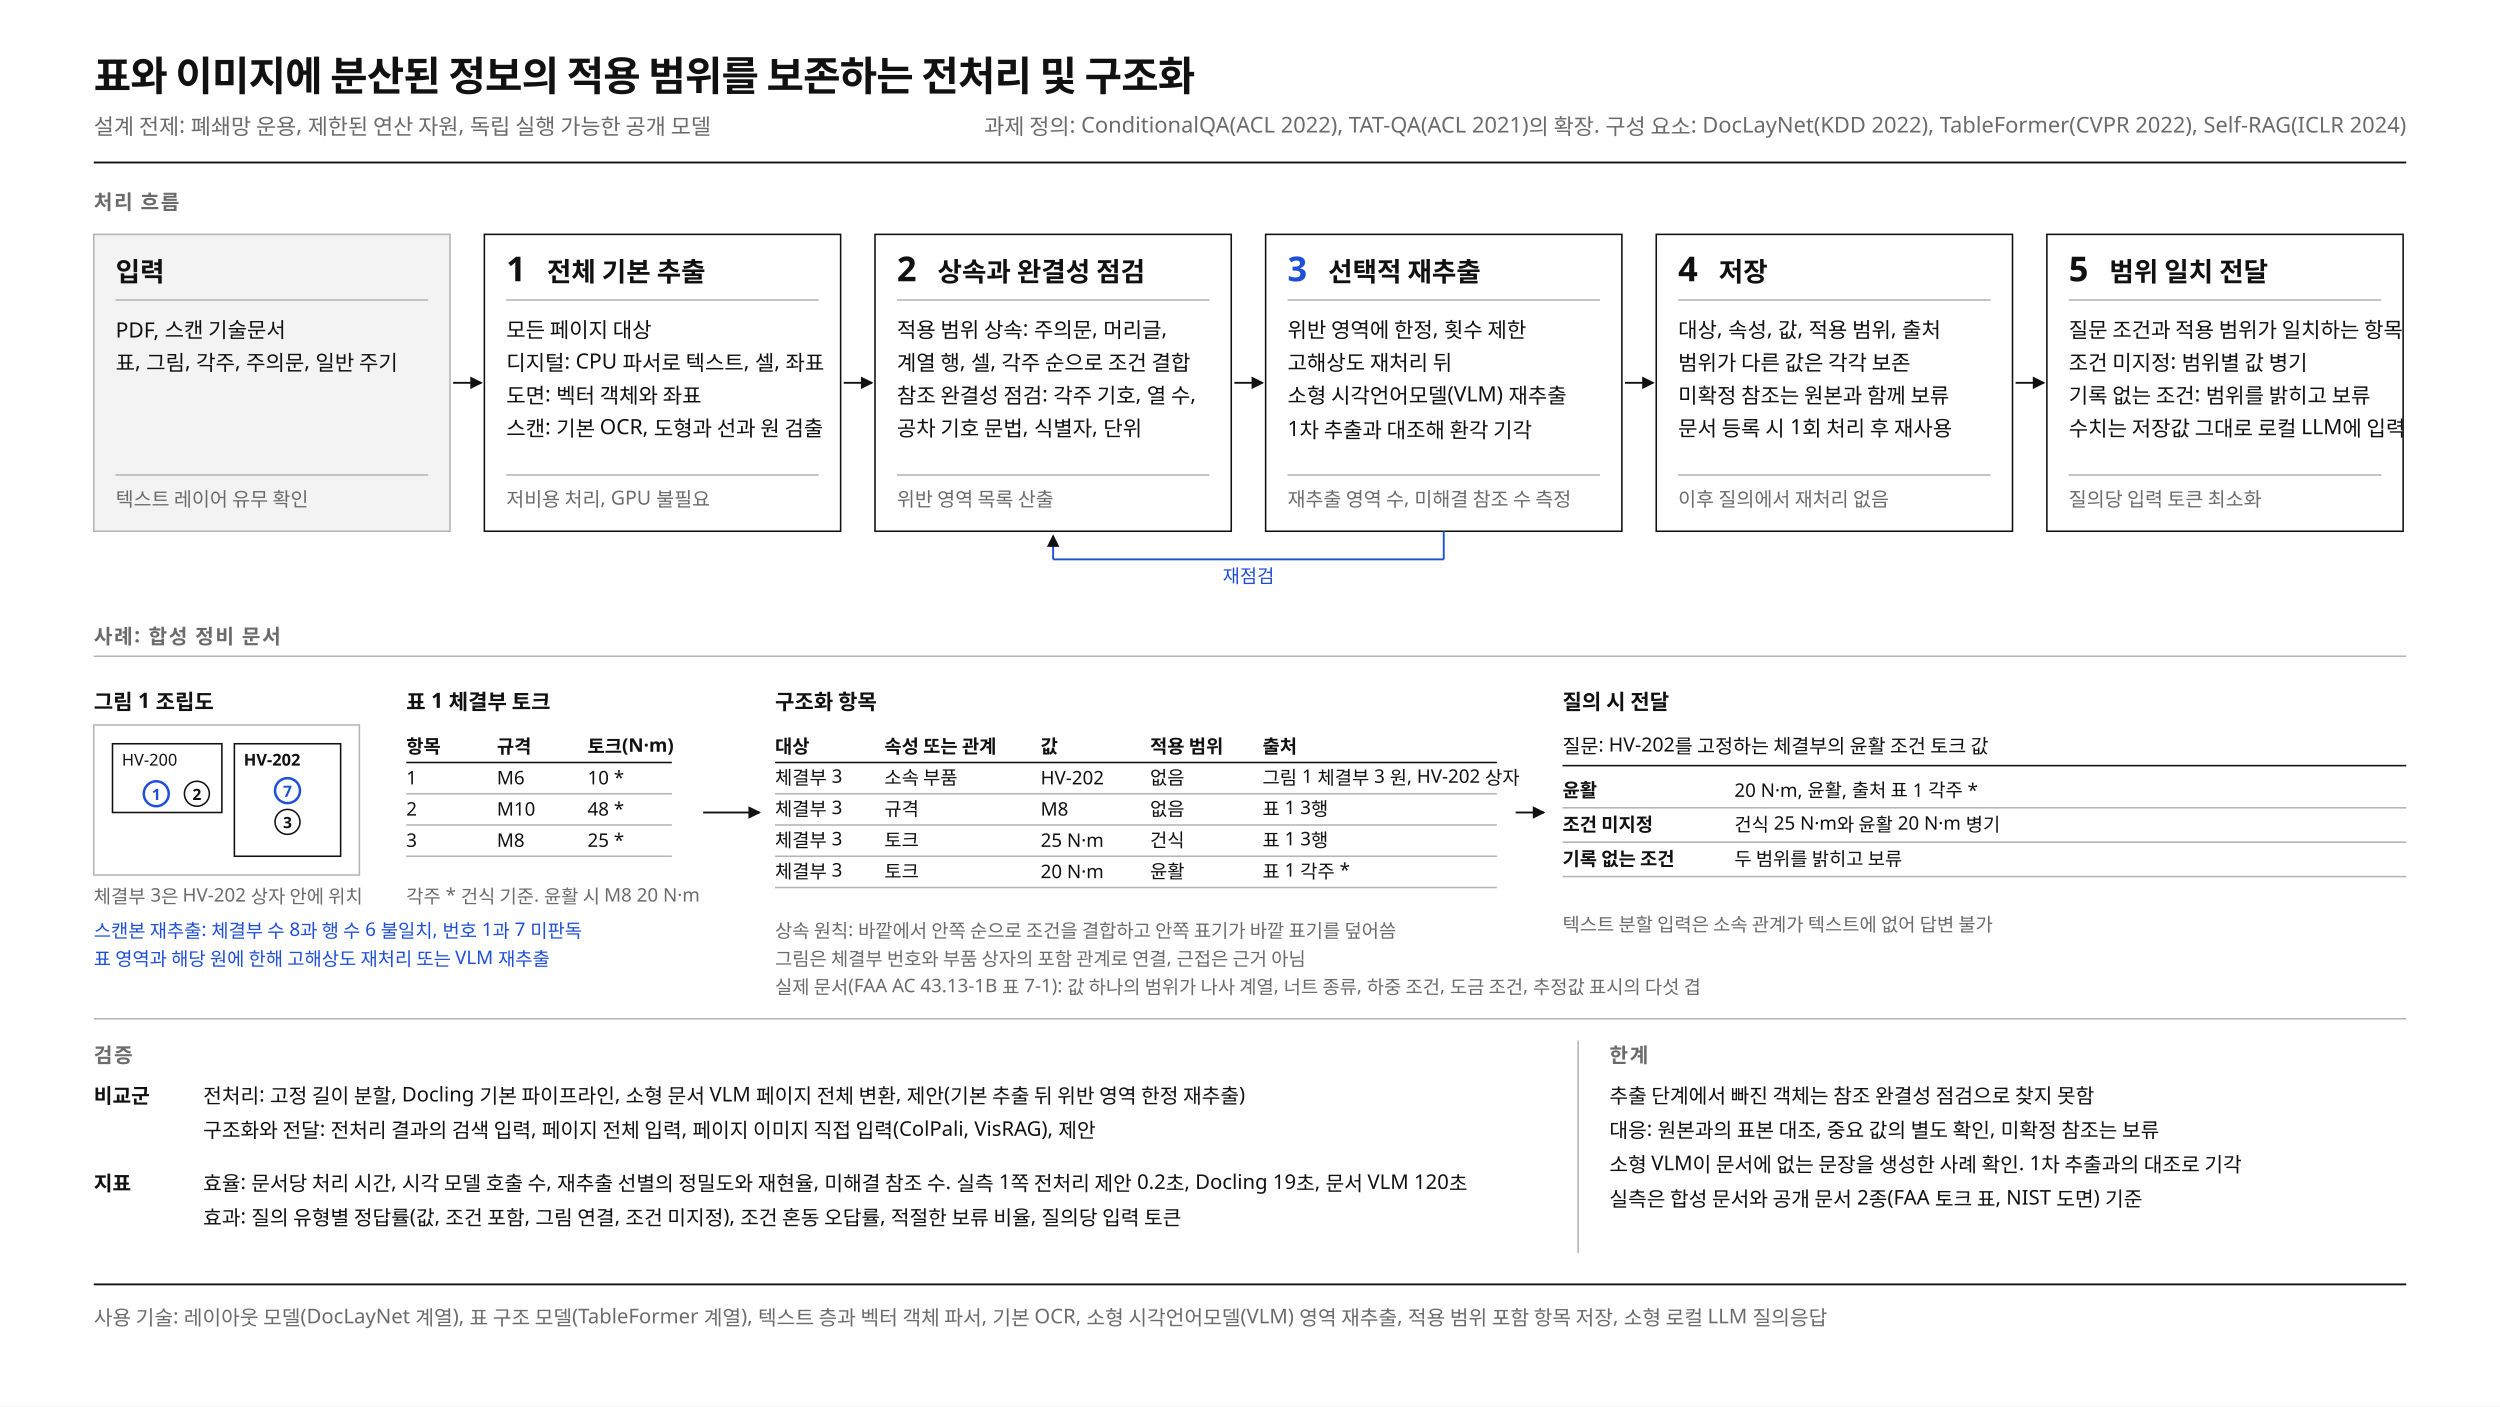
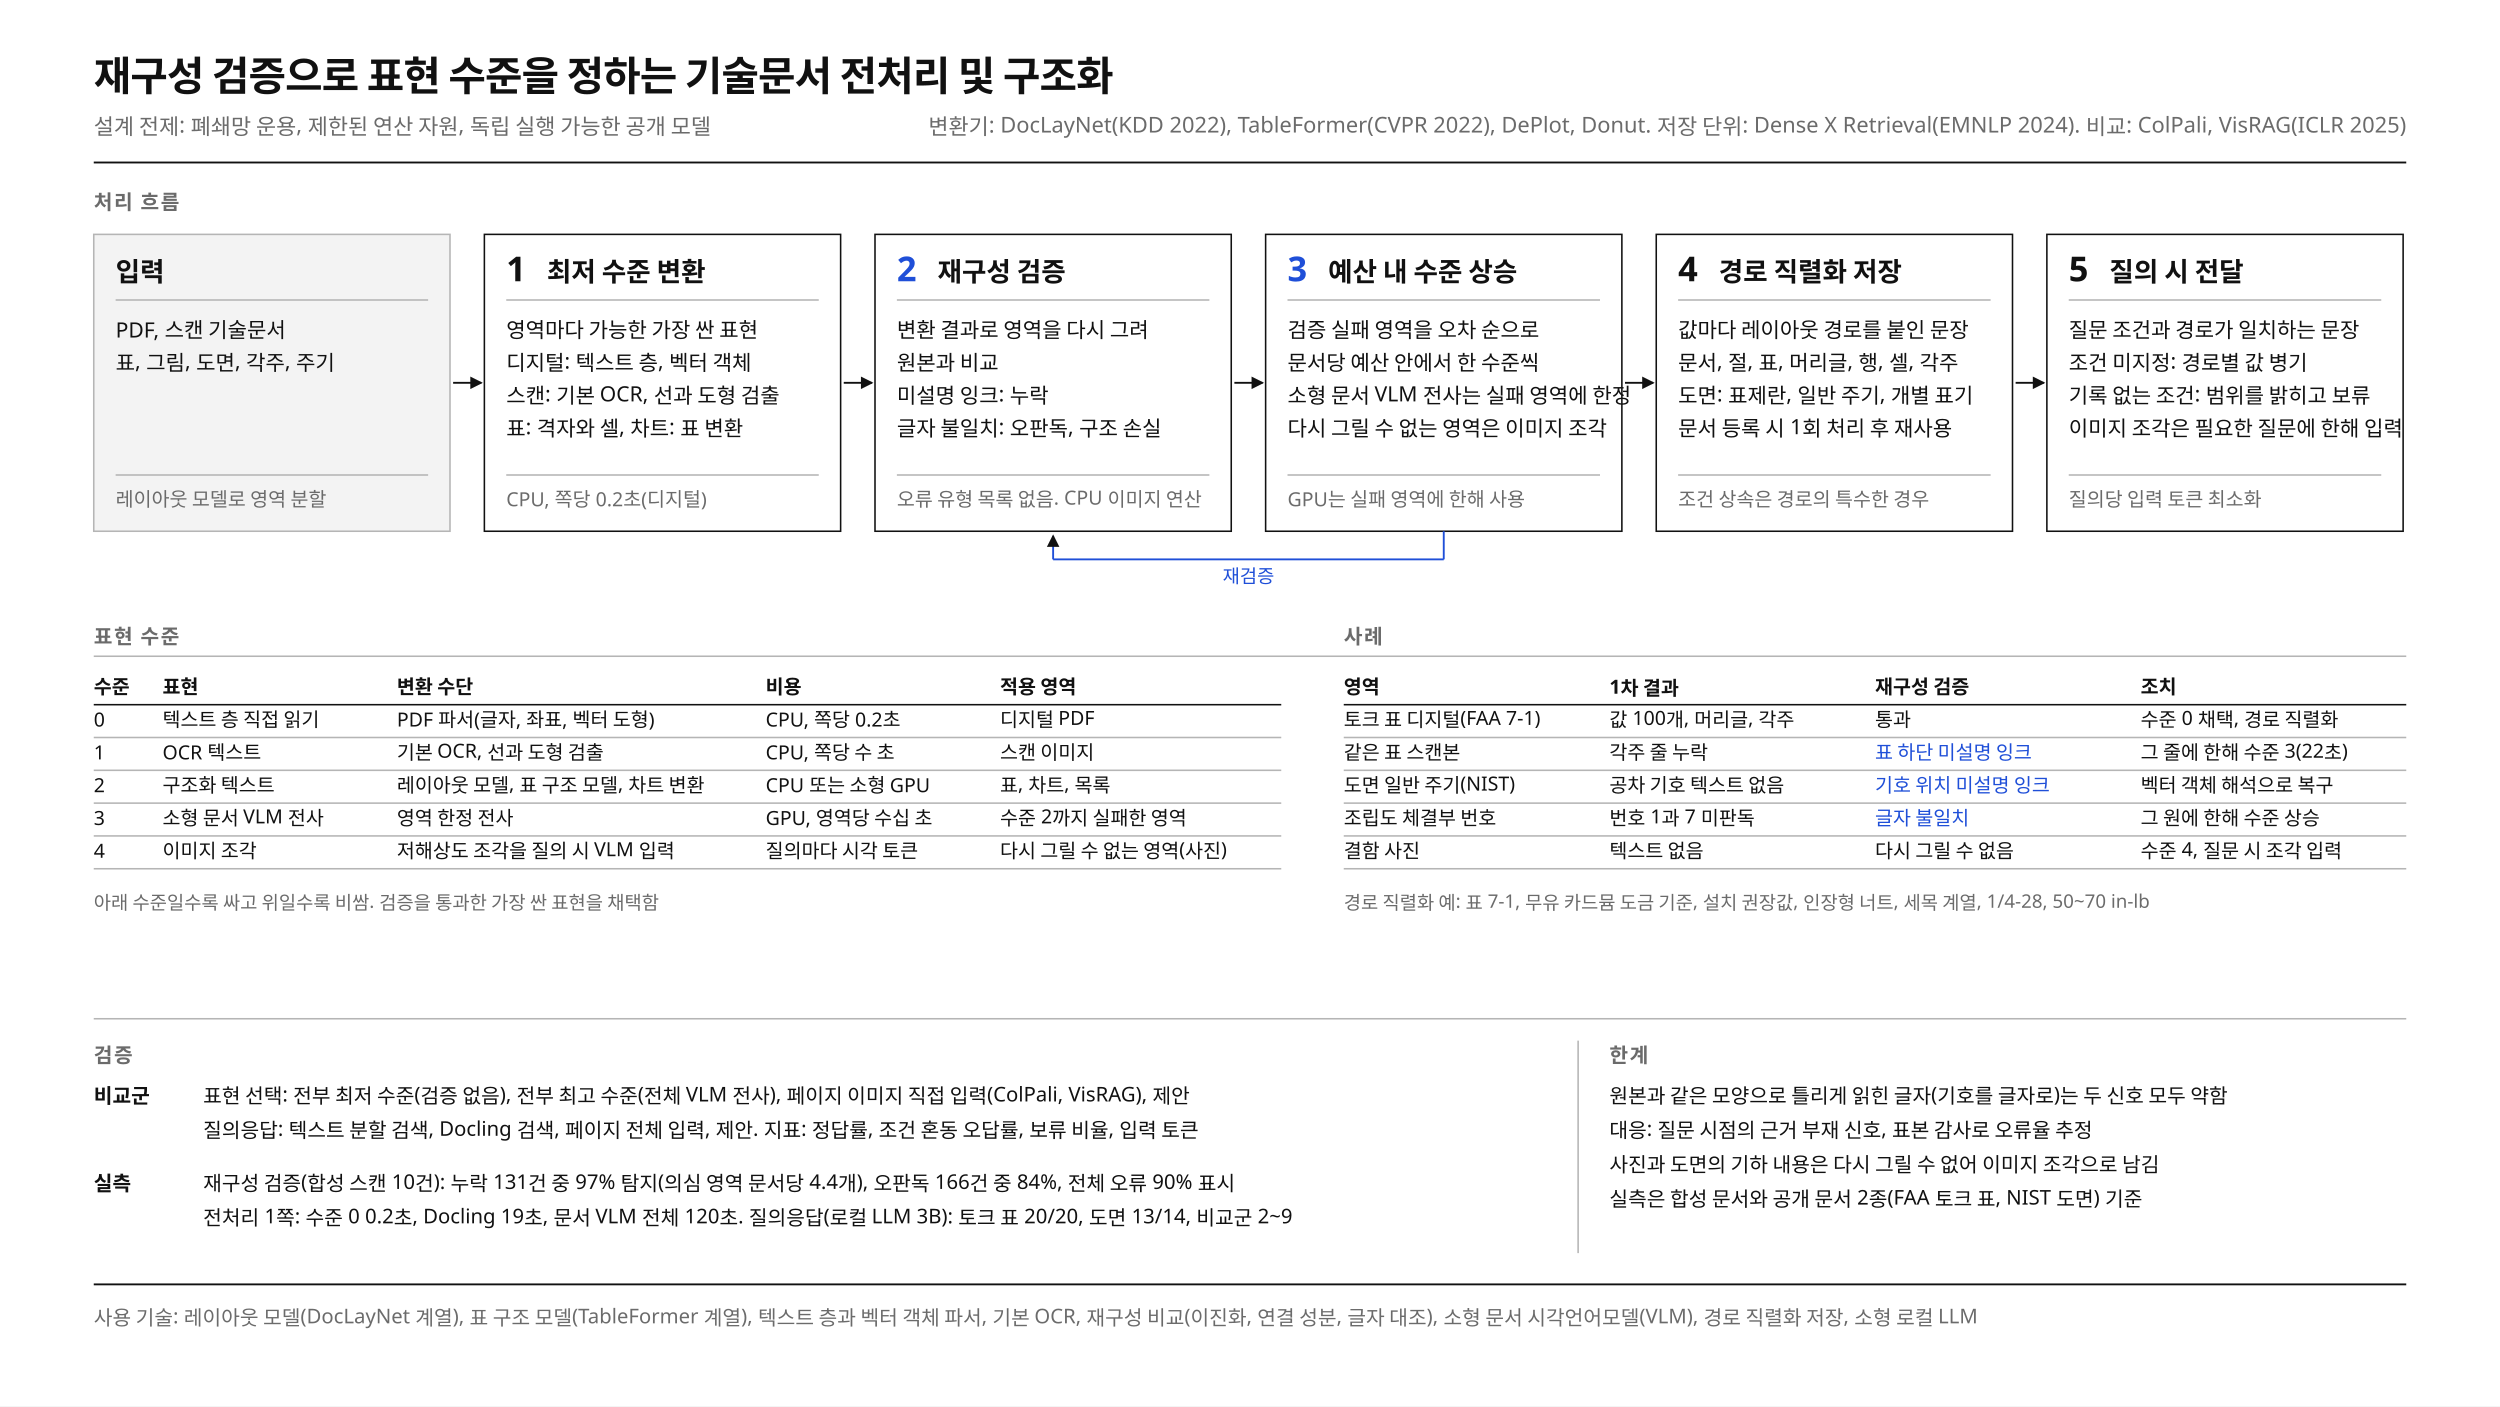
<svg xmlns="http://www.w3.org/2000/svg" width="1600" height="900" viewBox="0 0 1600 900" font-family="Pretendard, 'Noto Sans KR', sans-serif">
  <defs>
    <marker id="ah" markerWidth="8" markerHeight="8" refX="7" refY="4" orient="auto" markerUnits="userSpaceOnUse">
      <path d="M0,0 L8,4 L0,8 z" fill="#111111" />
    </marker>
  </defs>
  <rect width="1600" height="900" fill="#FFFFFF" />
-   <text x="60" y="58" font-size="26" font-weight="600" fill="#111111" text-anchor="start" letter-spacing="-0.5">표와 이미지에 분산된 정보의 적용 범위를 보존하는 전처리 및 구조화</text>
+   <text x="60" y="58" font-size="26" font-weight="600" fill="#111111" text-anchor="start" letter-spacing="-0.5">재구성 검증으로 표현 수준을 정하는 기술문서 전처리 및 구조화</text>
  <text x="60" y="86" font-size="14" font-weight="400" fill="#6B6B6B" text-anchor="start">설계 전제: 폐쇄망 운용, 제한된 연산 자원, 독립 실행 가능한 공개 모델</text>
-   <text x="1540" y="86" font-size="14" font-weight="400" fill="#6B6B6B" text-anchor="end">과제 정의: ConditionalQA(ACL 2022), TAT-QA(ACL 2021)의 확장. 구성 요소: DocLayNet(KDD 2022), TableFormer(CVPR 2022), Self-RAG(ICLR 2024)</text>
+   <text x="1540" y="86" font-size="14" font-weight="400" fill="#6B6B6B" text-anchor="end">변환기: DocLayNet(KDD 2022), TableFormer(CVPR 2022), DePlot, Donut. 저장 단위: Dense X Retrieval(EMNLP 2024). 비교: ColPali, VisRAG(ICLR 2025)</text>
  <line x1="60" y1="104" x2="1540" y2="104" stroke="#111111" stroke-width="1.2" />
  <text x="60" y="134" font-size="13" font-weight="600" fill="#6B6B6B" text-anchor="start" letter-spacing="1">처리 흐름</text>
  <rect x="60" y="150" width="228" height="190" stroke="#B5B5B5" fill="#F3F3F3" stroke-width="1" />
  <text x="74" y="180" font-size="17" font-weight="600" fill="#111111" text-anchor="start">입력</text>
  <line x1="74" y1="192" x2="274" y2="192" stroke="#B5B5B5" stroke-width="1" />
  <text x="74" y="216" font-size="13.5" font-weight="400" fill="#111111" text-anchor="start">PDF, 스캔 기술문서</text>
-   <text x="74" y="237" font-size="13.5" font-weight="400" fill="#111111" text-anchor="start">표, 그림, 각주, 주의문, 일반 주기</text>
+   <text x="74" y="237" font-size="13.5" font-weight="400" fill="#111111" text-anchor="start">표, 그림, 도면, 각주, 주기</text>
  <line x1="74" y1="304" x2="274" y2="304" stroke="#B5B5B5" stroke-width="1" />
-   <text x="74" y="324" font-size="12.5" font-weight="400" fill="#6B6B6B" text-anchor="start">텍스트 레이어 유무 확인</text>
+   <text x="74" y="324" font-size="12.5" font-weight="400" fill="#6B6B6B" text-anchor="start">레이아웃 모델로 영역 분할</text>
  <line x1="290" y1="245.0" x2="308" y2="245.0" stroke="#111111" stroke-width="1.2" marker-end="url(#ah)" />
  <rect x="310" y="150" width="228" height="190" stroke="#111111" fill="none" stroke-width="1" />
  <text x="324" y="180" font-size="22" font-weight="700" fill="#111111" text-anchor="start">1</text>
-   <text x="350" y="180" font-size="17" font-weight="600" fill="#111111" text-anchor="start">전체 기본 추출</text>
+   <text x="350" y="180" font-size="17" font-weight="600" fill="#111111" text-anchor="start">최저 수준 변환</text>
  <line x1="324" y1="192" x2="524" y2="192" stroke="#B5B5B5" stroke-width="1" />
-   <text x="324" y="216" font-size="13.5" font-weight="400" fill="#111111" text-anchor="start">모든 페이지 대상</text>
-   <text x="324" y="237" font-size="13.5" font-weight="400" fill="#111111" text-anchor="start">디지털: CPU 파서로 텍스트, 셀, 좌표</text>
-   <text x="324" y="258" font-size="13.5" font-weight="400" fill="#111111" text-anchor="start">도면: 벡터 객체와 좌표</text>
-   <text x="324" y="279" font-size="13.5" font-weight="400" fill="#111111" text-anchor="start">스캔: 기본 OCR, 도형과 선과 원 검출</text>
+   <text x="324" y="216" font-size="13.5" font-weight="400" fill="#111111" text-anchor="start">영역마다 가능한 가장 싼 표현</text>
+   <text x="324" y="237" font-size="13.5" font-weight="400" fill="#111111" text-anchor="start">디지털: 텍스트 층, 벡터 객체</text>
+   <text x="324" y="258" font-size="13.5" font-weight="400" fill="#111111" text-anchor="start">스캔: 기본 OCR, 선과 도형 검출</text>
+   <text x="324" y="279" font-size="13.5" font-weight="400" fill="#111111" text-anchor="start">표: 격자와 셀, 차트: 표 변환</text>
  <line x1="324" y1="304" x2="524" y2="304" stroke="#B5B5B5" stroke-width="1" />
-   <text x="324" y="324" font-size="12.5" font-weight="400" fill="#6B6B6B" text-anchor="start">저비용 처리, GPU 불필요</text>
+   <text x="324" y="324" font-size="12.5" font-weight="400" fill="#6B6B6B" text-anchor="start">CPU, 쪽당 0.2초(디지털)</text>
  <line x1="540" y1="245.0" x2="558" y2="245.0" stroke="#111111" stroke-width="1.2" marker-end="url(#ah)" />
  <rect x="560" y="150" width="228" height="190" stroke="#111111" fill="none" stroke-width="1" />
-   <text x="574" y="180" font-size="22" font-weight="700" fill="#111111" text-anchor="start">2</text>
-   <text x="600" y="180" font-size="17" font-weight="600" fill="#111111" text-anchor="start">상속과 완결성 점검</text>
+   <text x="574" y="180" font-size="22" font-weight="700" fill="#1F4FD8" text-anchor="start">2</text>
+   <text x="600" y="180" font-size="17" font-weight="600" fill="#111111" text-anchor="start">재구성 검증</text>
  <line x1="574" y1="192" x2="774" y2="192" stroke="#B5B5B5" stroke-width="1" />
-   <text x="574" y="216" font-size="13.5" font-weight="400" fill="#111111" text-anchor="start">적용 범위 상속: 주의문, 머리글,</text>
-   <text x="574" y="237" font-size="13.5" font-weight="400" fill="#111111" text-anchor="start">계열 행, 셀, 각주 순으로 조건 결합</text>
-   <text x="574" y="258" font-size="13.5" font-weight="400" fill="#111111" text-anchor="start">참조 완결성 점검: 각주 기호, 열 수,</text>
-   <text x="574" y="279" font-size="13.5" font-weight="400" fill="#111111" text-anchor="start">공차 기호 문법, 식별자, 단위</text>
+   <text x="574" y="216" font-size="13.5" font-weight="400" fill="#111111" text-anchor="start">변환 결과로 영역을 다시 그려</text>
+   <text x="574" y="237" font-size="13.5" font-weight="400" fill="#111111" text-anchor="start">원본과 비교</text>
+   <text x="574" y="258" font-size="13.5" font-weight="400" fill="#111111" text-anchor="start">미설명 잉크: 누락</text>
+   <text x="574" y="279" font-size="13.5" font-weight="400" fill="#111111" text-anchor="start">글자 불일치: 오판독, 구조 손실</text>
  <line x1="574" y1="304" x2="774" y2="304" stroke="#B5B5B5" stroke-width="1" />
-   <text x="574" y="324" font-size="12.5" font-weight="400" fill="#6B6B6B" text-anchor="start">위반 영역 목록 산출</text>
+   <text x="574" y="324" font-size="12.5" font-weight="400" fill="#6B6B6B" text-anchor="start">오류 유형 목록 없음. CPU 이미지 연산</text>
  <line x1="790" y1="245.0" x2="808" y2="245.0" stroke="#111111" stroke-width="1.2" marker-end="url(#ah)" />
  <rect x="810" y="150" width="228" height="190" stroke="#111111" fill="none" stroke-width="1" />
  <text x="824" y="180" font-size="22" font-weight="700" fill="#1F4FD8" text-anchor="start">3</text>
-   <text x="850" y="180" font-size="17" font-weight="600" fill="#111111" text-anchor="start">선택적 재추출</text>
+   <text x="850" y="180" font-size="17" font-weight="600" fill="#111111" text-anchor="start">예산 내 수준 상승</text>
  <line x1="824" y1="192" x2="1024" y2="192" stroke="#B5B5B5" stroke-width="1" />
-   <text x="824" y="216" font-size="13.5" font-weight="400" fill="#111111" text-anchor="start">위반 영역에 한정, 횟수 제한</text>
-   <text x="824" y="237" font-size="13.5" font-weight="400" fill="#111111" text-anchor="start">고해상도 재처리 뒤</text>
-   <text x="824" y="258" font-size="13.5" font-weight="400" fill="#111111" text-anchor="start">소형 시각언어모델(VLM) 재추출</text>
-   <text x="824" y="279" font-size="13.5" font-weight="400" fill="#111111" text-anchor="start">1차 추출과 대조해 환각 기각</text>
+   <text x="824" y="216" font-size="13.5" font-weight="400" fill="#111111" text-anchor="start">검증 실패 영역을 오차 순으로</text>
+   <text x="824" y="237" font-size="13.5" font-weight="400" fill="#111111" text-anchor="start">문서당 예산 안에서 한 수준씩</text>
+   <text x="824" y="258" font-size="13.5" font-weight="400" fill="#111111" text-anchor="start">소형 문서 VLM 전사는 실패 영역에 한정</text>
+   <text x="824" y="279" font-size="13.5" font-weight="400" fill="#111111" text-anchor="start">다시 그릴 수 없는 영역은 이미지 조각</text>
  <line x1="824" y1="304" x2="1024" y2="304" stroke="#B5B5B5" stroke-width="1" />
-   <text x="824" y="324" font-size="12.5" font-weight="400" fill="#6B6B6B" text-anchor="start">재추출 영역 수, 미해결 참조 수 측정</text>
+   <text x="824" y="324" font-size="12.5" font-weight="400" fill="#6B6B6B" text-anchor="start">GPU는 실패 영역에 한해 사용</text>
  <line x1="1040" y1="245.0" x2="1058" y2="245.0" stroke="#111111" stroke-width="1.2" marker-end="url(#ah)" />
  <rect x="1060" y="150" width="228" height="190" stroke="#111111" fill="none" stroke-width="1" />
  <text x="1074" y="180" font-size="22" font-weight="700" fill="#111111" text-anchor="start">4</text>
-   <text x="1100" y="180" font-size="17" font-weight="600" fill="#111111" text-anchor="start">저장</text>
+   <text x="1100" y="180" font-size="17" font-weight="600" fill="#111111" text-anchor="start">경로 직렬화 저장</text>
  <line x1="1074" y1="192" x2="1274" y2="192" stroke="#B5B5B5" stroke-width="1" />
-   <text x="1074" y="216" font-size="13.5" font-weight="400" fill="#111111" text-anchor="start">대상, 속성, 값, 적용 범위, 출처</text>
-   <text x="1074" y="237" font-size="13.5" font-weight="400" fill="#111111" text-anchor="start">범위가 다른 값은 각각 보존</text>
-   <text x="1074" y="258" font-size="13.5" font-weight="400" fill="#111111" text-anchor="start">미확정 참조는 원본과 함께 보류</text>
+   <text x="1074" y="216" font-size="13.5" font-weight="400" fill="#111111" text-anchor="start">값마다 레이아웃 경로를 붙인 문장</text>
+   <text x="1074" y="237" font-size="13.5" font-weight="400" fill="#111111" text-anchor="start">문서, 절, 표, 머리글, 행, 셀, 각주</text>
+   <text x="1074" y="258" font-size="13.5" font-weight="400" fill="#111111" text-anchor="start">도면: 표제란, 일반 주기, 개별 표기</text>
  <text x="1074" y="279" font-size="13.5" font-weight="400" fill="#111111" text-anchor="start">문서 등록 시 1회 처리 후 재사용</text>
  <line x1="1074" y1="304" x2="1274" y2="304" stroke="#B5B5B5" stroke-width="1" />
-   <text x="1074" y="324" font-size="12.5" font-weight="400" fill="#6B6B6B" text-anchor="start">이후 질의에서 재처리 없음</text>
+   <text x="1074" y="324" font-size="12.5" font-weight="400" fill="#6B6B6B" text-anchor="start">조건 상속은 경로의 특수한 경우</text>
  <line x1="1290" y1="245.0" x2="1308" y2="245.0" stroke="#111111" stroke-width="1.2" marker-end="url(#ah)" />
  <rect x="1310" y="150" width="228" height="190" stroke="#111111" fill="none" stroke-width="1" />
  <text x="1324" y="180" font-size="22" font-weight="700" fill="#111111" text-anchor="start">5</text>
-   <text x="1350" y="180" font-size="17" font-weight="600" fill="#111111" text-anchor="start">범위 일치 전달</text>
+   <text x="1350" y="180" font-size="17" font-weight="600" fill="#111111" text-anchor="start">질의 시 전달</text>
  <line x1="1324" y1="192" x2="1524" y2="192" stroke="#B5B5B5" stroke-width="1" />
-   <text x="1324" y="216" font-size="13.5" font-weight="400" fill="#111111" text-anchor="start">질문 조건과 적용 범위가 일치하는 항목</text>
-   <text x="1324" y="237" font-size="13.5" font-weight="400" fill="#111111" text-anchor="start">조건 미지정: 범위별 값 병기</text>
+   <text x="1324" y="216" font-size="13.5" font-weight="400" fill="#111111" text-anchor="start">질문 조건과 경로가 일치하는 문장</text>
+   <text x="1324" y="237" font-size="13.5" font-weight="400" fill="#111111" text-anchor="start">조건 미지정: 경로별 값 병기</text>
  <text x="1324" y="258" font-size="13.5" font-weight="400" fill="#111111" text-anchor="start">기록 없는 조건: 범위를 밝히고 보류</text>
-   <text x="1324" y="279" font-size="13.5" font-weight="400" fill="#111111" text-anchor="start">수치는 저장값 그대로 로컬 LLM에 입력</text>
+   <text x="1324" y="279" font-size="13.5" font-weight="400" fill="#111111" text-anchor="start">이미지 조각은 필요한 질문에 한해 입력</text>
  <line x1="1324" y1="304" x2="1524" y2="304" stroke="#B5B5B5" stroke-width="1" />
  <text x="1324" y="324" font-size="12.5" font-weight="400" fill="#6B6B6B" text-anchor="start">질의당 입력 토큰 최소화</text>
  <line x1="924.0" y1="340" x2="924.0" y2="358" stroke="#1F4FD8" stroke-width="1.2" />
  <line x1="674.0" y1="358" x2="924.0" y2="358" stroke="#1F4FD8" stroke-width="1.2" />
  <line x1="674.0" y1="358" x2="674.0" y2="343" stroke="#1F4FD8" stroke-width="1.2" marker-end="url(#ah)" />
-   <text x="799.0" y="373" font-size="12" font-weight="500" fill="#1F4FD8" text-anchor="middle">재점검</text>
-   <text x="60" y="412" font-size="13" font-weight="600" fill="#6B6B6B" text-anchor="start" letter-spacing="1">사례: 합성 정비 문서</text>
+   <text x="799.0" y="373" font-size="12" font-weight="500" fill="#1F4FD8" text-anchor="middle">재검증</text>
+   <text x="60" y="412" font-size="13" font-weight="600" fill="#6B6B6B" text-anchor="start" letter-spacing="1">표현 수준</text>
  <line x1="60" y1="420" x2="1540" y2="420" stroke="#B5B5B5" stroke-width="1" />
-   <text x="60" y="454" font-size="13.5" font-weight="600" fill="#111111" text-anchor="start">그림 1 조립도</text>
-   <rect x="60" y="464" width="170" height="96" stroke="#B5B5B5" fill="none" stroke-width="1" />
-   <rect x="72" y="476" width="70" height="44" stroke="#111111" fill="none" stroke-width="1" />
-   <text x="78" y="490" font-size="10.5" font-weight="500" fill="#111111" text-anchor="start">HV-200</text>
-   <rect x="150" y="476" width="68" height="72" stroke="#111111" fill="none" stroke-width="1" />
-   <text x="156" y="490" font-size="10.5" font-weight="600" fill="#111111" text-anchor="start">HV-202</text>
-   <circle cx="100" cy="508" r="8" stroke="#1F4FD8" fill="none" stroke-width="1.6" />
-   <text x="100" y="512" font-size="10" font-weight="600" fill="#1F4FD8" text-anchor="middle">1</text>
-   <circle cx="126" cy="508" r="8" stroke="#111111" fill="none" stroke-width="1" />
-   <text x="126" y="512" font-size="10" font-weight="600" fill="#111111" text-anchor="middle">2</text>
-   <circle cx="184" cy="526" r="8" stroke="#111111" fill="none" stroke-width="1" />
-   <text x="184" y="530" font-size="10" font-weight="600" fill="#111111" text-anchor="middle">3</text>
-   <circle cx="184" cy="506" r="8" stroke="#1F4FD8" fill="none" stroke-width="1.6" />
-   <text x="184" y="510" font-size="10" font-weight="600" fill="#1F4FD8" text-anchor="middle">7</text>
-   <text x="60" y="578" font-size="12" font-weight="400" fill="#6B6B6B" text-anchor="start">체결부 3은 HV-202 상자 안에 위치</text>
-   <text x="260" y="454" font-size="13.5" font-weight="600" fill="#111111" text-anchor="start">표 1 체결부 토크</text>
-   <text x="260" y="482" font-size="12" font-weight="600" fill="#111111" text-anchor="start">항목</text>
-   <text x="318" y="482" font-size="12" font-weight="600" fill="#111111" text-anchor="start">규격</text>
-   <text x="376" y="482" font-size="12" font-weight="600" fill="#111111" text-anchor="start">토크(N·m)</text>
-   <line x1="260" y1="488" x2="430" y2="488" stroke="#111111" stroke-width="1" />
-   <text x="260" y="502" font-size="12" font-weight="400" fill="#111111" text-anchor="start">1</text>
-   <text x="318" y="502" font-size="12" font-weight="400" fill="#111111" text-anchor="start">M6</text>
-   <text x="376" y="502" font-size="12" font-weight="400" fill="#111111" text-anchor="start">10 *</text>
-   <line x1="260" y1="508" x2="430" y2="508" stroke="#B5B5B5" stroke-width="1" />
-   <text x="260" y="522" font-size="12" font-weight="400" fill="#111111" text-anchor="start">2</text>
-   <text x="318" y="522" font-size="12" font-weight="400" fill="#111111" text-anchor="start">M10</text>
-   <text x="376" y="522" font-size="12" font-weight="400" fill="#111111" text-anchor="start">48 *</text>
-   <line x1="260" y1="528" x2="430" y2="528" stroke="#B5B5B5" stroke-width="1" />
-   <text x="260" y="542" font-size="12" font-weight="400" fill="#111111" text-anchor="start">3</text>
-   <text x="318" y="542" font-size="12" font-weight="400" fill="#111111" text-anchor="start">M8</text>
-   <text x="376" y="542" font-size="12" font-weight="400" fill="#111111" text-anchor="start">25 *</text>
-   <line x1="260" y1="548" x2="430" y2="548" stroke="#B5B5B5" stroke-width="1" />
-   <text x="260" y="578" font-size="12" font-weight="400" fill="#6B6B6B" text-anchor="start">각주  * 건식 기준. 윤활 시 M8 20 N·m</text>
-   <line x1="450" y1="520" x2="486" y2="520" stroke="#111111" stroke-width="1.2" marker-end="url(#ah)" />
-   <text x="496" y="454" font-size="13.5" font-weight="600" fill="#111111" text-anchor="start">구조화 항목</text>
-   <text x="496" y="482" font-size="12" font-weight="600" fill="#111111" text-anchor="start">대상</text>
-   <text x="566" y="482" font-size="12" font-weight="600" fill="#111111" text-anchor="start">속성 또는 관계</text>
-   <text x="666" y="482" font-size="12" font-weight="600" fill="#111111" text-anchor="start">값</text>
-   <text x="736" y="482" font-size="12" font-weight="600" fill="#111111" text-anchor="start">적용 범위</text>
-   <text x="808" y="482" font-size="12" font-weight="600" fill="#111111" text-anchor="start">출처</text>
-   <line x1="496" y1="488" x2="958" y2="488" stroke="#111111" stroke-width="1" />
-   <text x="496" y="502" font-size="12" font-weight="400" fill="#111111" text-anchor="start">체결부 3</text>
-   <text x="566" y="502" font-size="12" font-weight="400" fill="#111111" text-anchor="start">소속 부품</text>
-   <text x="666" y="502" font-size="12" font-weight="400" fill="#111111" text-anchor="start">HV-202</text>
-   <text x="736" y="502" font-size="12" font-weight="400" fill="#111111" text-anchor="start">없음</text>
-   <text x="808" y="502" font-size="12" font-weight="400" fill="#111111" text-anchor="start">그림 1 체결부 3 원, HV-202 상자</text>
-   <line x1="496" y1="508" x2="958" y2="508" stroke="#B5B5B5" stroke-width="1" />
-   <text x="496" y="522" font-size="12" font-weight="400" fill="#111111" text-anchor="start">체결부 3</text>
-   <text x="566" y="522" font-size="12" font-weight="400" fill="#111111" text-anchor="start">규격</text>
-   <text x="666" y="522" font-size="12" font-weight="400" fill="#111111" text-anchor="start">M8</text>
-   <text x="736" y="522" font-size="12" font-weight="400" fill="#111111" text-anchor="start">없음</text>
-   <text x="808" y="522" font-size="12" font-weight="400" fill="#111111" text-anchor="start">표 1 3행</text>
-   <line x1="496" y1="528" x2="958" y2="528" stroke="#B5B5B5" stroke-width="1" />
-   <text x="496" y="542" font-size="12" font-weight="400" fill="#111111" text-anchor="start">체결부 3</text>
-   <text x="566" y="542" font-size="12" font-weight="400" fill="#111111" text-anchor="start">토크</text>
-   <text x="666" y="542" font-size="12" font-weight="400" fill="#111111" text-anchor="start">25 N·m</text>
-   <text x="736" y="542" font-size="12" font-weight="400" fill="#111111" text-anchor="start">건식</text>
-   <text x="808" y="542" font-size="12" font-weight="400" fill="#111111" text-anchor="start">표 1 3행</text>
-   <line x1="496" y1="548" x2="958" y2="548" stroke="#B5B5B5" stroke-width="1" />
-   <text x="496" y="562" font-size="12" font-weight="400" fill="#111111" text-anchor="start">체결부 3</text>
-   <text x="566" y="562" font-size="12" font-weight="400" fill="#111111" text-anchor="start">토크</text>
-   <text x="666" y="562" font-size="12" font-weight="400" fill="#111111" text-anchor="start">20 N·m</text>
-   <text x="736" y="562" font-size="12" font-weight="400" fill="#111111" text-anchor="start">윤활</text>
-   <text x="808" y="562" font-size="12" font-weight="400" fill="#111111" text-anchor="start">표 1 각주 *</text>
-   <line x1="496" y1="568" x2="958" y2="568" stroke="#B5B5B5" stroke-width="1" />
-   <text x="60" y="600" font-size="12" font-weight="400" fill="#1F4FD8" text-anchor="start">스캔본 재추출: 체결부 수 8과 행 수 6 불일치, 번호 1과 7 미판독</text>
-   <text x="60" y="618" font-size="12" font-weight="400" fill="#1F4FD8" text-anchor="start">표 영역과 해당 원에 한해 고해상도 재처리 또는 VLM 재추출</text>
-   <text x="496" y="600" font-size="12" font-weight="400" fill="#6B6B6B" text-anchor="start">상속 원칙: 바깥에서 안쪽 순으로 조건을 결합하고 안쪽 표기가 바깥 표기를 덮어씀</text>
-   <text x="496" y="618" font-size="12" font-weight="400" fill="#6B6B6B" text-anchor="start">그림은 체결부 번호와 부품 상자의 포함 관계로 연결, 근접은 근거 아님</text>
-   <text x="496" y="636" font-size="12" font-weight="400" fill="#6B6B6B" text-anchor="start">실제 문서(FAA AC 43.13-1B 표 7-1): 값 하나의 범위가 나사 계열, 너트 종류, 하중 조건, 도금 조건, 추정값 표시의 다섯 겹</text>
-   <line x1="970" y1="520" x2="988" y2="520" stroke="#111111" stroke-width="1.2" marker-end="url(#ah)" />
-   <text x="1000" y="454" font-size="13.5" font-weight="600" fill="#111111" text-anchor="start">질의 시 전달</text>
-   <text x="1000" y="482" font-size="12.5" font-weight="500" fill="#111111" text-anchor="start">질문: HV-202를 고정하는 체결부의 윤활 조건 토크 값</text>
-   <line x1="1000" y1="490" x2="1540" y2="490" stroke="#111111" stroke-width="1" />
-   <text x="1000" y="510" font-size="12" font-weight="600" fill="#111111" text-anchor="start">윤활</text>
-   <text x="1110" y="510" font-size="12" font-weight="400" fill="#111111" text-anchor="start">20 N·m, 윤활, 출처 표 1 각주 *</text>
-   <line x1="1000" y1="517" x2="1540" y2="517" stroke="#B5B5B5" stroke-width="1" />
-   <text x="1000" y="532" font-size="12" font-weight="600" fill="#111111" text-anchor="start">조건 미지정</text>
-   <text x="1110" y="532" font-size="12" font-weight="400" fill="#111111" text-anchor="start">건식 25 N·m와 윤활 20 N·m 병기</text>
-   <line x1="1000" y1="539" x2="1540" y2="539" stroke="#B5B5B5" stroke-width="1" />
-   <text x="1000" y="554" font-size="12" font-weight="600" fill="#111111" text-anchor="start">기록 없는 조건</text>
-   <text x="1110" y="554" font-size="12" font-weight="400" fill="#111111" text-anchor="start">두 범위를 밝히고 보류</text>
-   <line x1="1000" y1="561" x2="1540" y2="561" stroke="#B5B5B5" stroke-width="1" />
-   <text x="1000" y="596" font-size="12" font-weight="400" fill="#6B6B6B" text-anchor="start">텍스트 분할 입력은 소속 관계가 텍스트에 없어 답변 불가</text>
+   <text x="60" y="444" font-size="12.5" font-weight="600" fill="#111111" text-anchor="start">수준</text>
+   <text x="104" y="444" font-size="12.5" font-weight="600" fill="#111111" text-anchor="start">표현</text>
+   <text x="254" y="444" font-size="12.5" font-weight="600" fill="#111111" text-anchor="start">변환 수단</text>
+   <text x="490" y="444" font-size="12.5" font-weight="600" fill="#111111" text-anchor="start">비용</text>
+   <text x="640" y="444" font-size="12.5" font-weight="600" fill="#111111" text-anchor="start">적용 영역</text>
+   <line x1="60" y1="451" x2="820" y2="451" stroke="#111111" stroke-width="1" />
+   <text x="60" y="465" font-size="12.5" font-weight="400" fill="#111111" text-anchor="start">0</text>
+   <text x="104" y="465" font-size="12.5" font-weight="400" fill="#111111" text-anchor="start">텍스트 층 직접 읽기</text>
+   <text x="254" y="465" font-size="12.5" font-weight="400" fill="#111111" text-anchor="start">PDF 파서(글자, 좌표, 벡터 도형)</text>
+   <text x="490" y="465" font-size="12.5" font-weight="400" fill="#111111" text-anchor="start">CPU, 쪽당 0.2초</text>
+   <text x="640" y="465" font-size="12.5" font-weight="400" fill="#111111" text-anchor="start">디지털 PDF</text>
+   <line x1="60" y1="472" x2="820" y2="472" stroke="#B5B5B5" stroke-width="1" />
+   <text x="60" y="486" font-size="12.5" font-weight="400" fill="#111111" text-anchor="start">1</text>
+   <text x="104" y="486" font-size="12.5" font-weight="400" fill="#111111" text-anchor="start">OCR 텍스트</text>
+   <text x="254" y="486" font-size="12.5" font-weight="400" fill="#111111" text-anchor="start">기본 OCR, 선과 도형 검출</text>
+   <text x="490" y="486" font-size="12.5" font-weight="400" fill="#111111" text-anchor="start">CPU, 쪽당 수 초</text>
+   <text x="640" y="486" font-size="12.5" font-weight="400" fill="#111111" text-anchor="start">스캔 이미지</text>
+   <line x1="60" y1="493" x2="820" y2="493" stroke="#B5B5B5" stroke-width="1" />
+   <text x="60" y="507" font-size="12.5" font-weight="400" fill="#111111" text-anchor="start">2</text>
+   <text x="104" y="507" font-size="12.5" font-weight="400" fill="#111111" text-anchor="start">구조화 텍스트</text>
+   <text x="254" y="507" font-size="12.5" font-weight="400" fill="#111111" text-anchor="start">레이아웃 모델, 표 구조 모델, 차트 변환</text>
+   <text x="490" y="507" font-size="12.5" font-weight="400" fill="#111111" text-anchor="start">CPU 또는 소형 GPU</text>
+   <text x="640" y="507" font-size="12.5" font-weight="400" fill="#111111" text-anchor="start">표, 차트, 목록</text>
+   <line x1="60" y1="514" x2="820" y2="514" stroke="#B5B5B5" stroke-width="1" />
+   <text x="60" y="528" font-size="12.5" font-weight="400" fill="#111111" text-anchor="start">3</text>
+   <text x="104" y="528" font-size="12.5" font-weight="400" fill="#111111" text-anchor="start">소형 문서 VLM 전사</text>
+   <text x="254" y="528" font-size="12.5" font-weight="400" fill="#111111" text-anchor="start">영역 한정 전사</text>
+   <text x="490" y="528" font-size="12.5" font-weight="400" fill="#111111" text-anchor="start">GPU, 영역당 수십 초</text>
+   <text x="640" y="528" font-size="12.5" font-weight="400" fill="#111111" text-anchor="start">수준 2까지 실패한 영역</text>
+   <line x1="60" y1="535" x2="820" y2="535" stroke="#B5B5B5" stroke-width="1" />
+   <text x="60" y="549" font-size="12.5" font-weight="400" fill="#111111" text-anchor="start">4</text>
+   <text x="104" y="549" font-size="12.5" font-weight="400" fill="#111111" text-anchor="start">이미지 조각</text>
+   <text x="254" y="549" font-size="12.5" font-weight="400" fill="#111111" text-anchor="start">저해상도 조각을 질의 시 VLM 입력</text>
+   <text x="490" y="549" font-size="12.5" font-weight="400" fill="#111111" text-anchor="start">질의마다 시각 토큰</text>
+   <text x="640" y="549" font-size="12.5" font-weight="400" fill="#111111" text-anchor="start">다시 그릴 수 없는 영역(사진)</text>
+   <line x1="60" y1="556" x2="820" y2="556" stroke="#B5B5B5" stroke-width="1" />
+   <text x="60" y="582" font-size="12" font-weight="400" fill="#6B6B6B" text-anchor="start">아래 수준일수록 싸고 위일수록 비쌈. 검증을 통과한 가장 싼 표현을 채택함</text>
+   <text x="860" y="412" font-size="13" font-weight="600" fill="#6B6B6B" text-anchor="start" letter-spacing="1">사례</text>
+   <text x="860" y="444" font-size="12.5" font-weight="600" fill="#111111" text-anchor="start">영역</text>
+   <text x="1030" y="444" font-size="12.5" font-weight="600" fill="#111111" text-anchor="start">1차 결과</text>
+   <text x="1200" y="444" font-size="12.5" font-weight="600" fill="#111111" text-anchor="start">재구성 검증</text>
+   <text x="1370" y="444" font-size="12.5" font-weight="600" fill="#111111" text-anchor="start">조치</text>
+   <line x1="860" y1="451" x2="1540" y2="451" stroke="#111111" stroke-width="1" />
+   <text x="860" y="465" font-size="12.5" font-weight="400" fill="#111111" text-anchor="start">토크 표 디지털(FAA 7-1)</text>
+   <text x="1030" y="465" font-size="12.5" font-weight="400" fill="#111111" text-anchor="start">값 100개, 머리글, 각주</text>
+   <text x="1200" y="465" font-size="12.5" font-weight="400" fill="#111111" text-anchor="start">통과</text>
+   <text x="1370" y="465" font-size="12.5" font-weight="400" fill="#111111" text-anchor="start">수준 0 채택, 경로 직렬화</text>
+   <line x1="860" y1="472" x2="1540" y2="472" stroke="#B5B5B5" stroke-width="1" />
+   <text x="860" y="486" font-size="12.5" font-weight="400" fill="#111111" text-anchor="start">같은 표 스캔본</text>
+   <text x="1030" y="486" font-size="12.5" font-weight="400" fill="#111111" text-anchor="start">각주 줄 누락</text>
+   <text x="1200" y="486" font-size="12.5" font-weight="400" fill="#1F4FD8" text-anchor="start">표 하단 미설명 잉크</text>
+   <text x="1370" y="486" font-size="12.5" font-weight="400" fill="#111111" text-anchor="start">그 줄에 한해 수준 3(22초)</text>
+   <line x1="860" y1="493" x2="1540" y2="493" stroke="#B5B5B5" stroke-width="1" />
+   <text x="860" y="507" font-size="12.5" font-weight="400" fill="#111111" text-anchor="start">도면 일반 주기(NIST)</text>
+   <text x="1030" y="507" font-size="12.5" font-weight="400" fill="#111111" text-anchor="start">공차 기호 텍스트 없음</text>
+   <text x="1200" y="507" font-size="12.5" font-weight="400" fill="#1F4FD8" text-anchor="start">기호 위치 미설명 잉크</text>
+   <text x="1370" y="507" font-size="12.5" font-weight="400" fill="#111111" text-anchor="start">벡터 객체 해석으로 복구</text>
+   <line x1="860" y1="514" x2="1540" y2="514" stroke="#B5B5B5" stroke-width="1" />
+   <text x="860" y="528" font-size="12.5" font-weight="400" fill="#111111" text-anchor="start">조립도 체결부 번호</text>
+   <text x="1030" y="528" font-size="12.5" font-weight="400" fill="#111111" text-anchor="start">번호 1과 7 미판독</text>
+   <text x="1200" y="528" font-size="12.5" font-weight="400" fill="#1F4FD8" text-anchor="start">글자 불일치</text>
+   <text x="1370" y="528" font-size="12.5" font-weight="400" fill="#111111" text-anchor="start">그 원에 한해 수준 상승</text>
+   <line x1="860" y1="535" x2="1540" y2="535" stroke="#B5B5B5" stroke-width="1" />
+   <text x="860" y="549" font-size="12.5" font-weight="400" fill="#111111" text-anchor="start">결함 사진</text>
+   <text x="1030" y="549" font-size="12.5" font-weight="400" fill="#111111" text-anchor="start">텍스트 없음</text>
+   <text x="1200" y="549" font-size="12.5" font-weight="400" fill="#111111" text-anchor="start">다시 그릴 수 없음</text>
+   <text x="1370" y="549" font-size="12.5" font-weight="400" fill="#111111" text-anchor="start">수준 4, 질문 시 조각 입력</text>
+   <line x1="860" y1="556" x2="1540" y2="556" stroke="#B5B5B5" stroke-width="1" />
+   <text x="860" y="582" font-size="12" font-weight="400" fill="#6B6B6B" text-anchor="start">경로 직렬화 예: 표 7-1, 무유 카드뮴 도금 기준, 설치 권장값, 인장형 너트, 세목 계열, 1/4-28, 50~70 in-lb</text>
  <line x1="60" y1="652" x2="1540" y2="652" stroke="#B5B5B5" stroke-width="1" />
  <text x="60" y="680" font-size="13" font-weight="600" fill="#6B6B6B" text-anchor="start" letter-spacing="1">검증</text>
  <text x="60" y="706" font-size="13" font-weight="600" fill="#111111" text-anchor="start">비교군</text>
-   <text x="130" y="706" font-size="13" font-weight="400" fill="#111111" text-anchor="start">전처리: 고정 길이 분할, Docling 기본 파이프라인, 소형 문서 VLM 페이지 전체 변환, 제안(기본 추출 뒤 위반 영역 한정 재추출)</text>
-   <text x="130" y="728" font-size="13" font-weight="400" fill="#111111" text-anchor="start">구조화와 전달: 전처리 결과의 검색 입력, 페이지 전체 입력, 페이지 이미지 직접 입력(ColPali, VisRAG), 제안</text>
-   <text x="60" y="762" font-size="13" font-weight="600" fill="#111111" text-anchor="start">지표</text>
-   <text x="130" y="762" font-size="13" font-weight="400" fill="#111111" text-anchor="start">효율: 문서당 처리 시간, 시각 모델 호출 수, 재추출 선별의 정밀도와 재현율, 미해결 참조 수. 실측 1쪽 전처리 제안 0.2초, Docling 19초, 문서 VLM 120초</text>
-   <text x="130" y="784" font-size="13" font-weight="400" fill="#111111" text-anchor="start">효과: 질의 유형별 정답률(값, 조건 포함, 그림 연결, 조건 미지정), 조건 혼동 오답률, 적절한 보류 비율, 질의당 입력 토큰</text>
+   <text x="130" y="706" font-size="13" font-weight="400" fill="#111111" text-anchor="start">표현 선택: 전부 최저 수준(검증 없음), 전부 최고 수준(전체 VLM 전사), 페이지 이미지 직접 입력(ColPali, VisRAG), 제안</text>
+   <text x="130" y="728" font-size="13" font-weight="400" fill="#111111" text-anchor="start">질의응답: 텍스트 분할 검색, Docling 검색, 페이지 전체 입력, 제안. 지표: 정답률, 조건 혼동 오답률, 보류 비율, 입력 토큰</text>
+   <text x="60" y="762" font-size="13" font-weight="600" fill="#111111" text-anchor="start">실측</text>
+   <text x="130" y="762" font-size="13" font-weight="400" fill="#111111" text-anchor="start">재구성 검증(합성 스캔 10건): 누락 131건 중 97% 탐지(의심 영역 문서당 4.4개), 오판독 166건 중 84%, 전체 오류 90% 표시</text>
+   <text x="130" y="784" font-size="13" font-weight="400" fill="#111111" text-anchor="start">전처리 1쪽: 수준 0 0.2초, Docling 19초, 문서 VLM 전체 120초. 질의응답(로컬 LLM 3B): 토크 표 20/20, 도면 13/14, 비교군 2~9</text>
  <line x1="1010" y1="666" x2="1010" y2="802" stroke="#B5B5B5" stroke-width="1" />
  <text x="1030" y="680" font-size="13" font-weight="600" fill="#6B6B6B" text-anchor="start" letter-spacing="1">한계</text>
-   <text x="1030" y="706" font-size="13" font-weight="400" fill="#111111" text-anchor="start">추출 단계에서 빠진 객체는 참조 완결성 점검으로 찾지 못함</text>
-   <text x="1030" y="728" font-size="13" font-weight="400" fill="#111111" text-anchor="start">대응: 원본과의 표본 대조, 중요 값의 별도 확인, 미확정 참조는 보류</text>
-   <text x="1030" y="750" font-size="13" font-weight="400" fill="#111111" text-anchor="start">소형 VLM이 문서에 없는 문장을 생성한 사례 확인. 1차 추출과의 대조로 기각</text>
+   <text x="1030" y="706" font-size="13" font-weight="400" fill="#111111" text-anchor="start">원본과 같은 모양으로 틀리게 읽힌 글자(기호를 글자로)는 두 신호 모두 약함</text>
+   <text x="1030" y="728" font-size="13" font-weight="400" fill="#111111" text-anchor="start">대응: 질문 시점의 근거 부재 신호, 표본 감사로 오류율 추정</text>
+   <text x="1030" y="750" font-size="13" font-weight="400" fill="#111111" text-anchor="start">사진과 도면의 기하 내용은 다시 그릴 수 없어 이미지 조각으로 남김</text>
  <text x="1030" y="772" font-size="13" font-weight="400" fill="#111111" text-anchor="start">실측은 합성 문서와 공개 문서 2종(FAA 토크 표, NIST 도면) 기준</text>
  <line x1="60" y1="822" x2="1540" y2="822" stroke="#111111" stroke-width="1.2" />
-   <text x="60" y="848" font-size="13" font-weight="400" fill="#6B6B6B" text-anchor="start">사용 기술: 레이아웃 모델(DocLayNet 계열), 표 구조 모델(TableFormer 계열), 텍스트 층과 벡터 객체 파서, 기본 OCR, 소형 시각언어모델(VLM) 영역 재추출, 적용 범위 포함 항목 저장, 소형 로컬 LLM 질의응답</text>
+   <text x="60" y="848" font-size="13" font-weight="400" fill="#6B6B6B" text-anchor="start">사용 기술: 레이아웃 모델(DocLayNet 계열), 표 구조 모델(TableFormer 계열), 텍스트 층과 벡터 객체 파서, 기본 OCR, 재구성 비교(이진화, 연결 성분, 글자 대조), 소형 문서 시각언어모델(VLM), 경로 직렬화 저장, 소형 로컬 LLM</text>
</svg>
